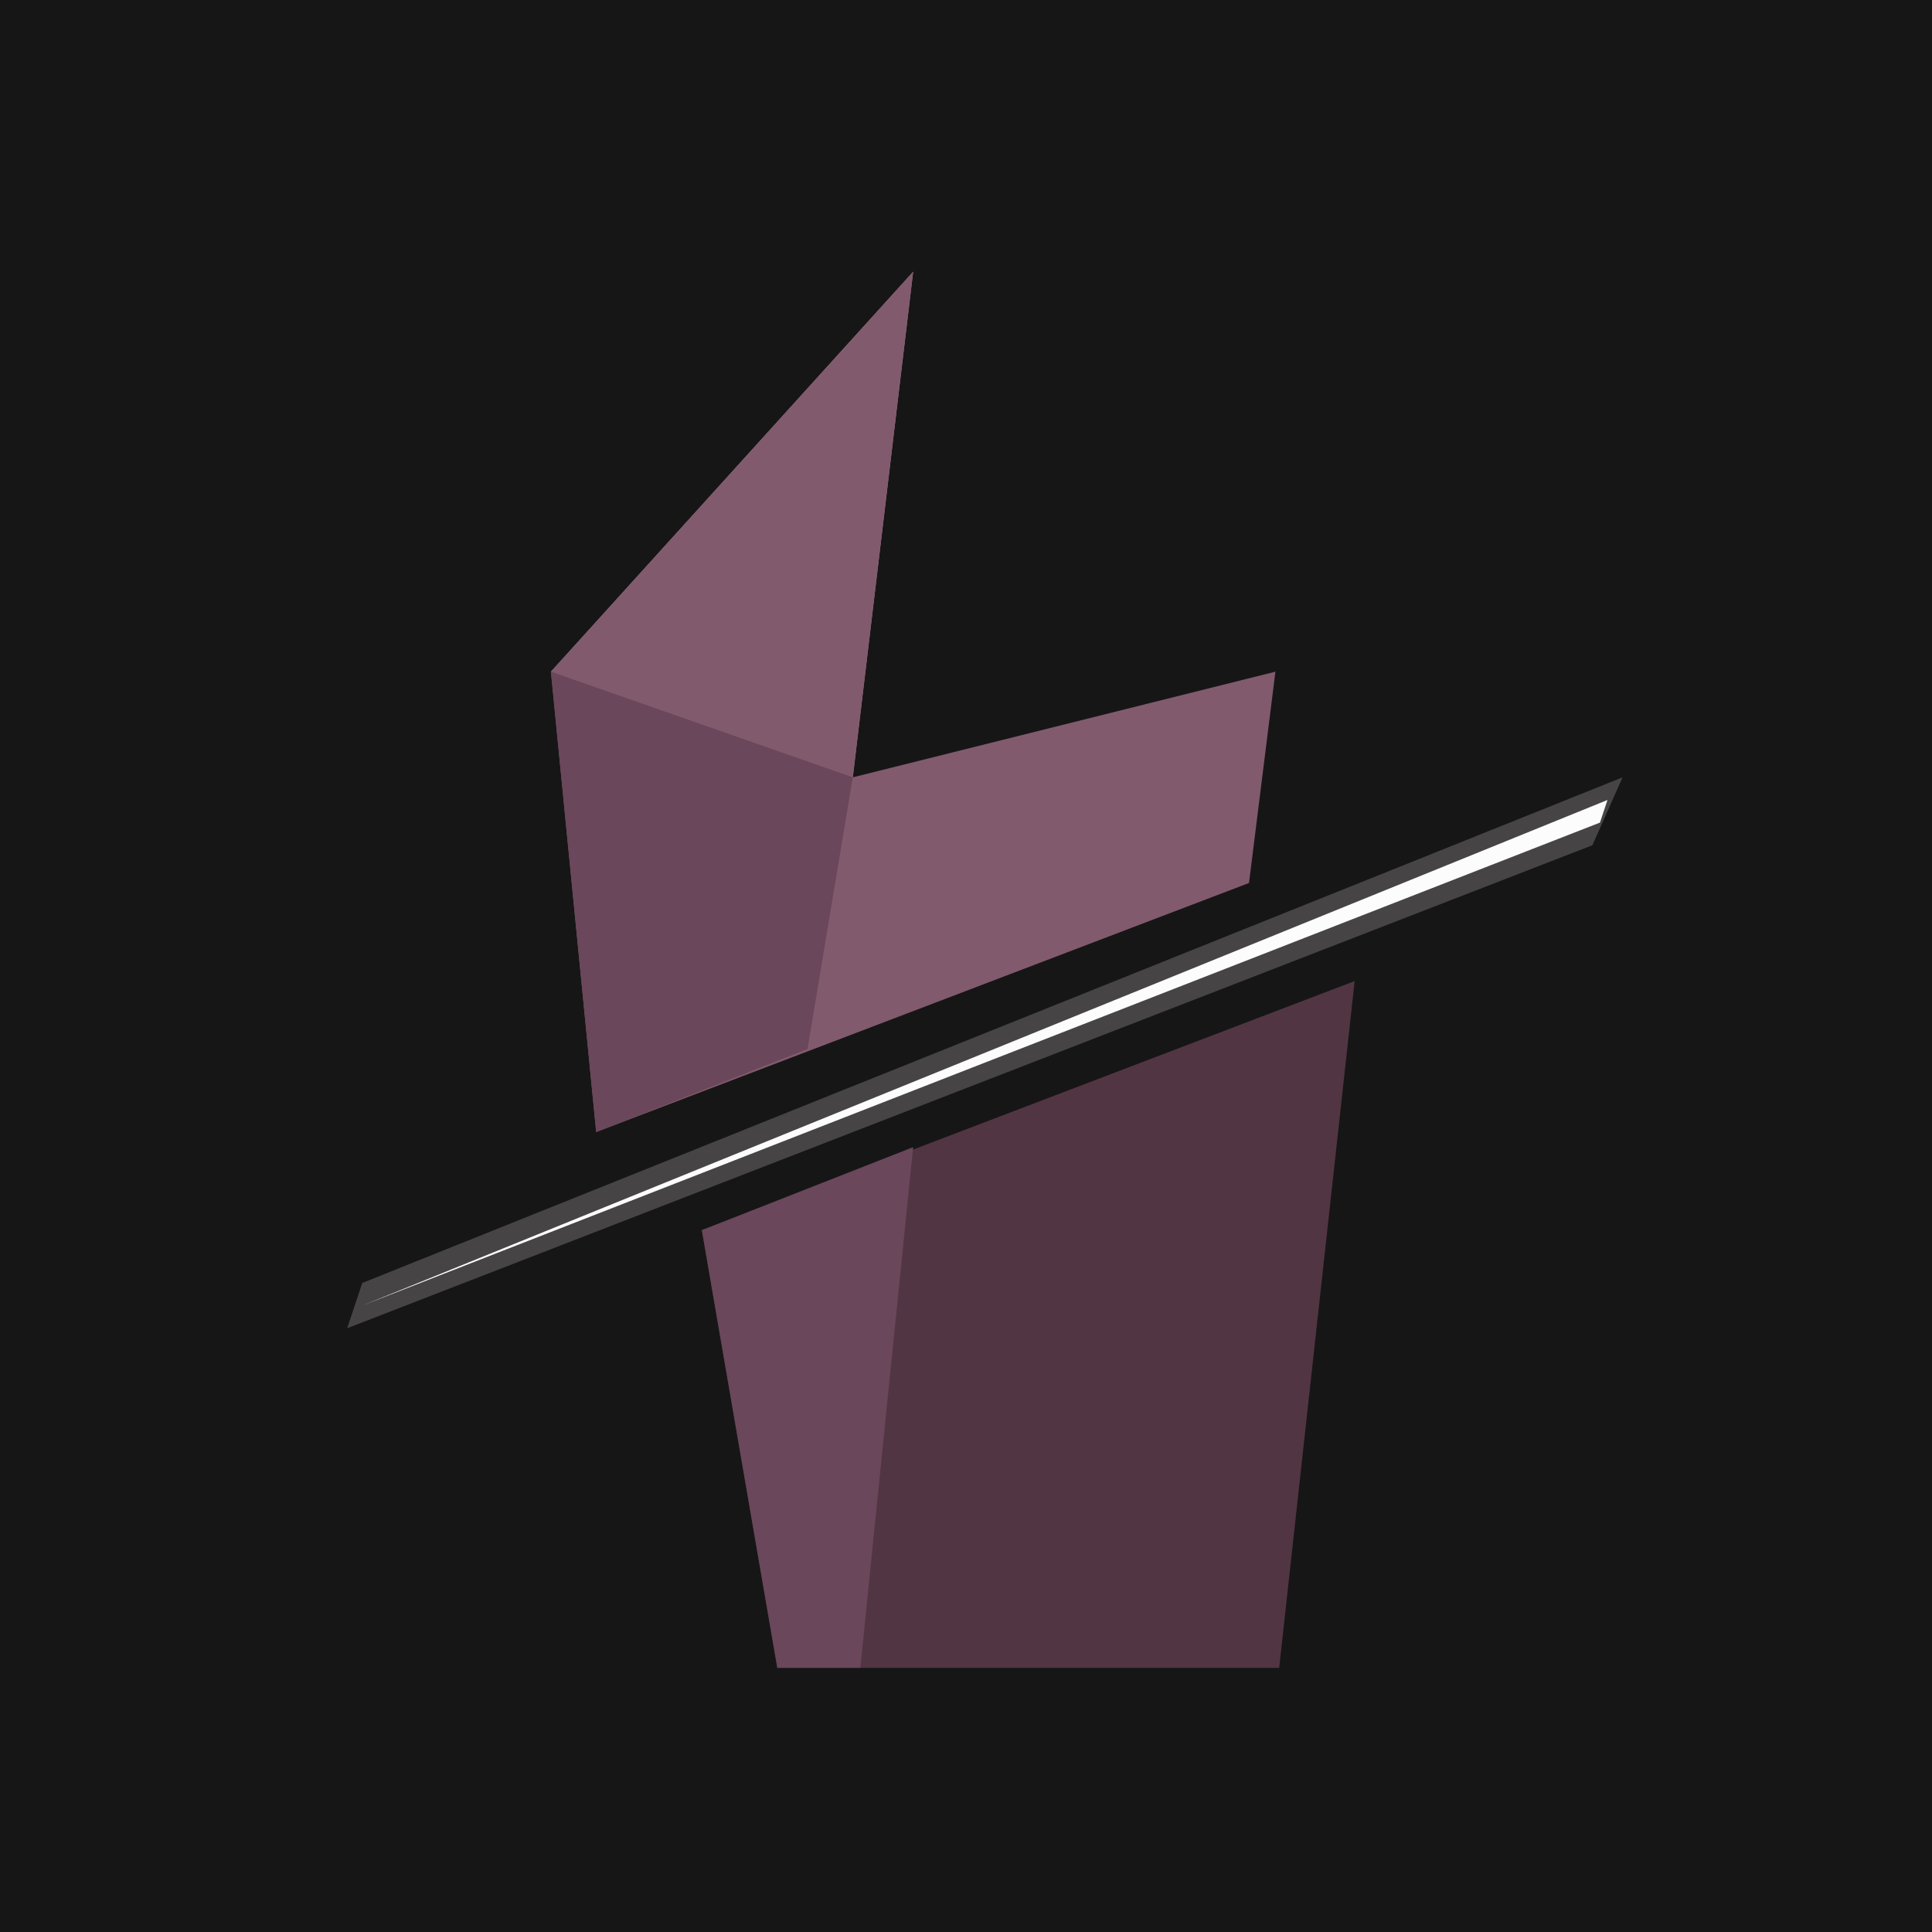
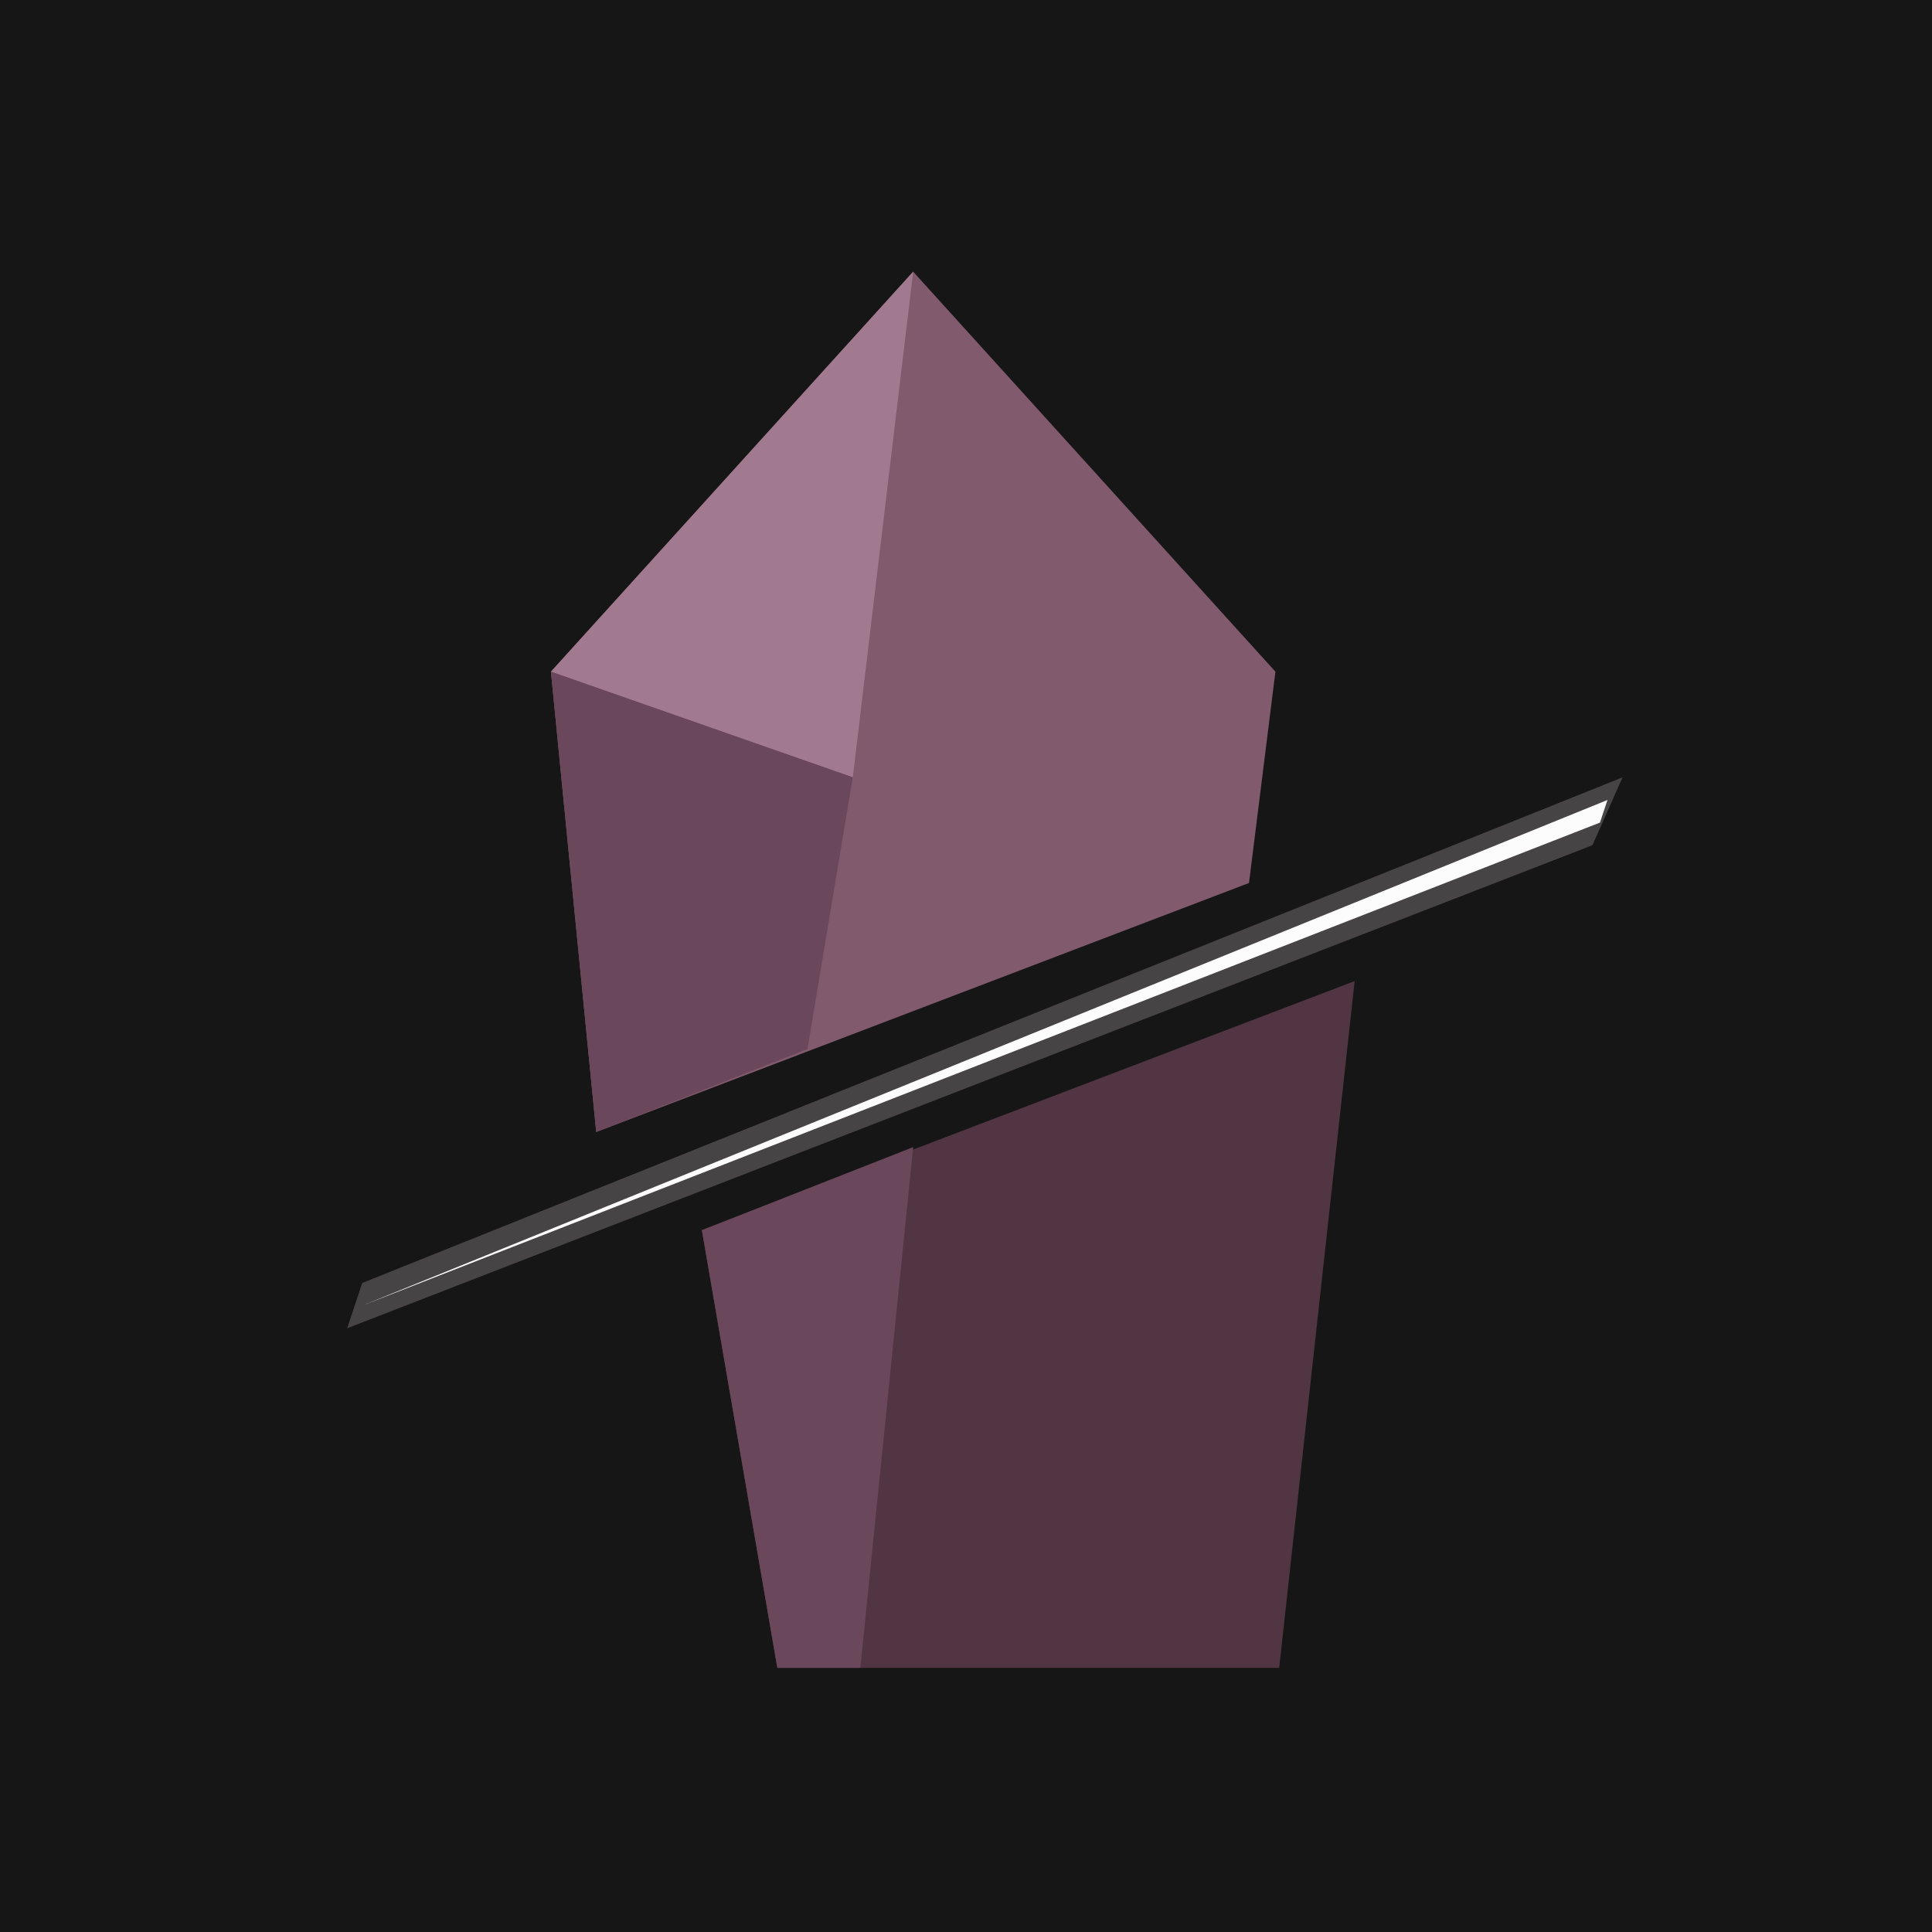
<svg xmlns="http://www.w3.org/2000/svg" viewBox="0 0 512 512" width="512" height="512">
  <rect width="512" height="512" fill="#161616" />
  <g transform="translate(-14,-12)">
+     <polygon points="256,84 352,190 345,246 172,312 160,190" fill="#825A6D" />
    <polygon points="256,84 160,190 240,218" fill="#A17A8F" />
-     <polygon points="256,84 240,218 352,190 345,246 172,312 160,190" fill="#825A6D" />
    <polygon points="160,190 240,218 228,290 172,312" fill="#6A475A" />
  </g>
  <g transform="translate(14,14)">
    <polygon points="172,312 345,246 325,428 192,428" fill="#523542" />
    <polygon points="172,312 228,290 214,428 192,428" fill="#6A475A" />
  </g>
  <polygon points="92,352 96,340 430,206 422,224" fill="#F3E7EC" fill-opacity="0.22" />
  <polygon points="96,346 426,212 424,218" fill="#FCFCFC" />
</svg>
